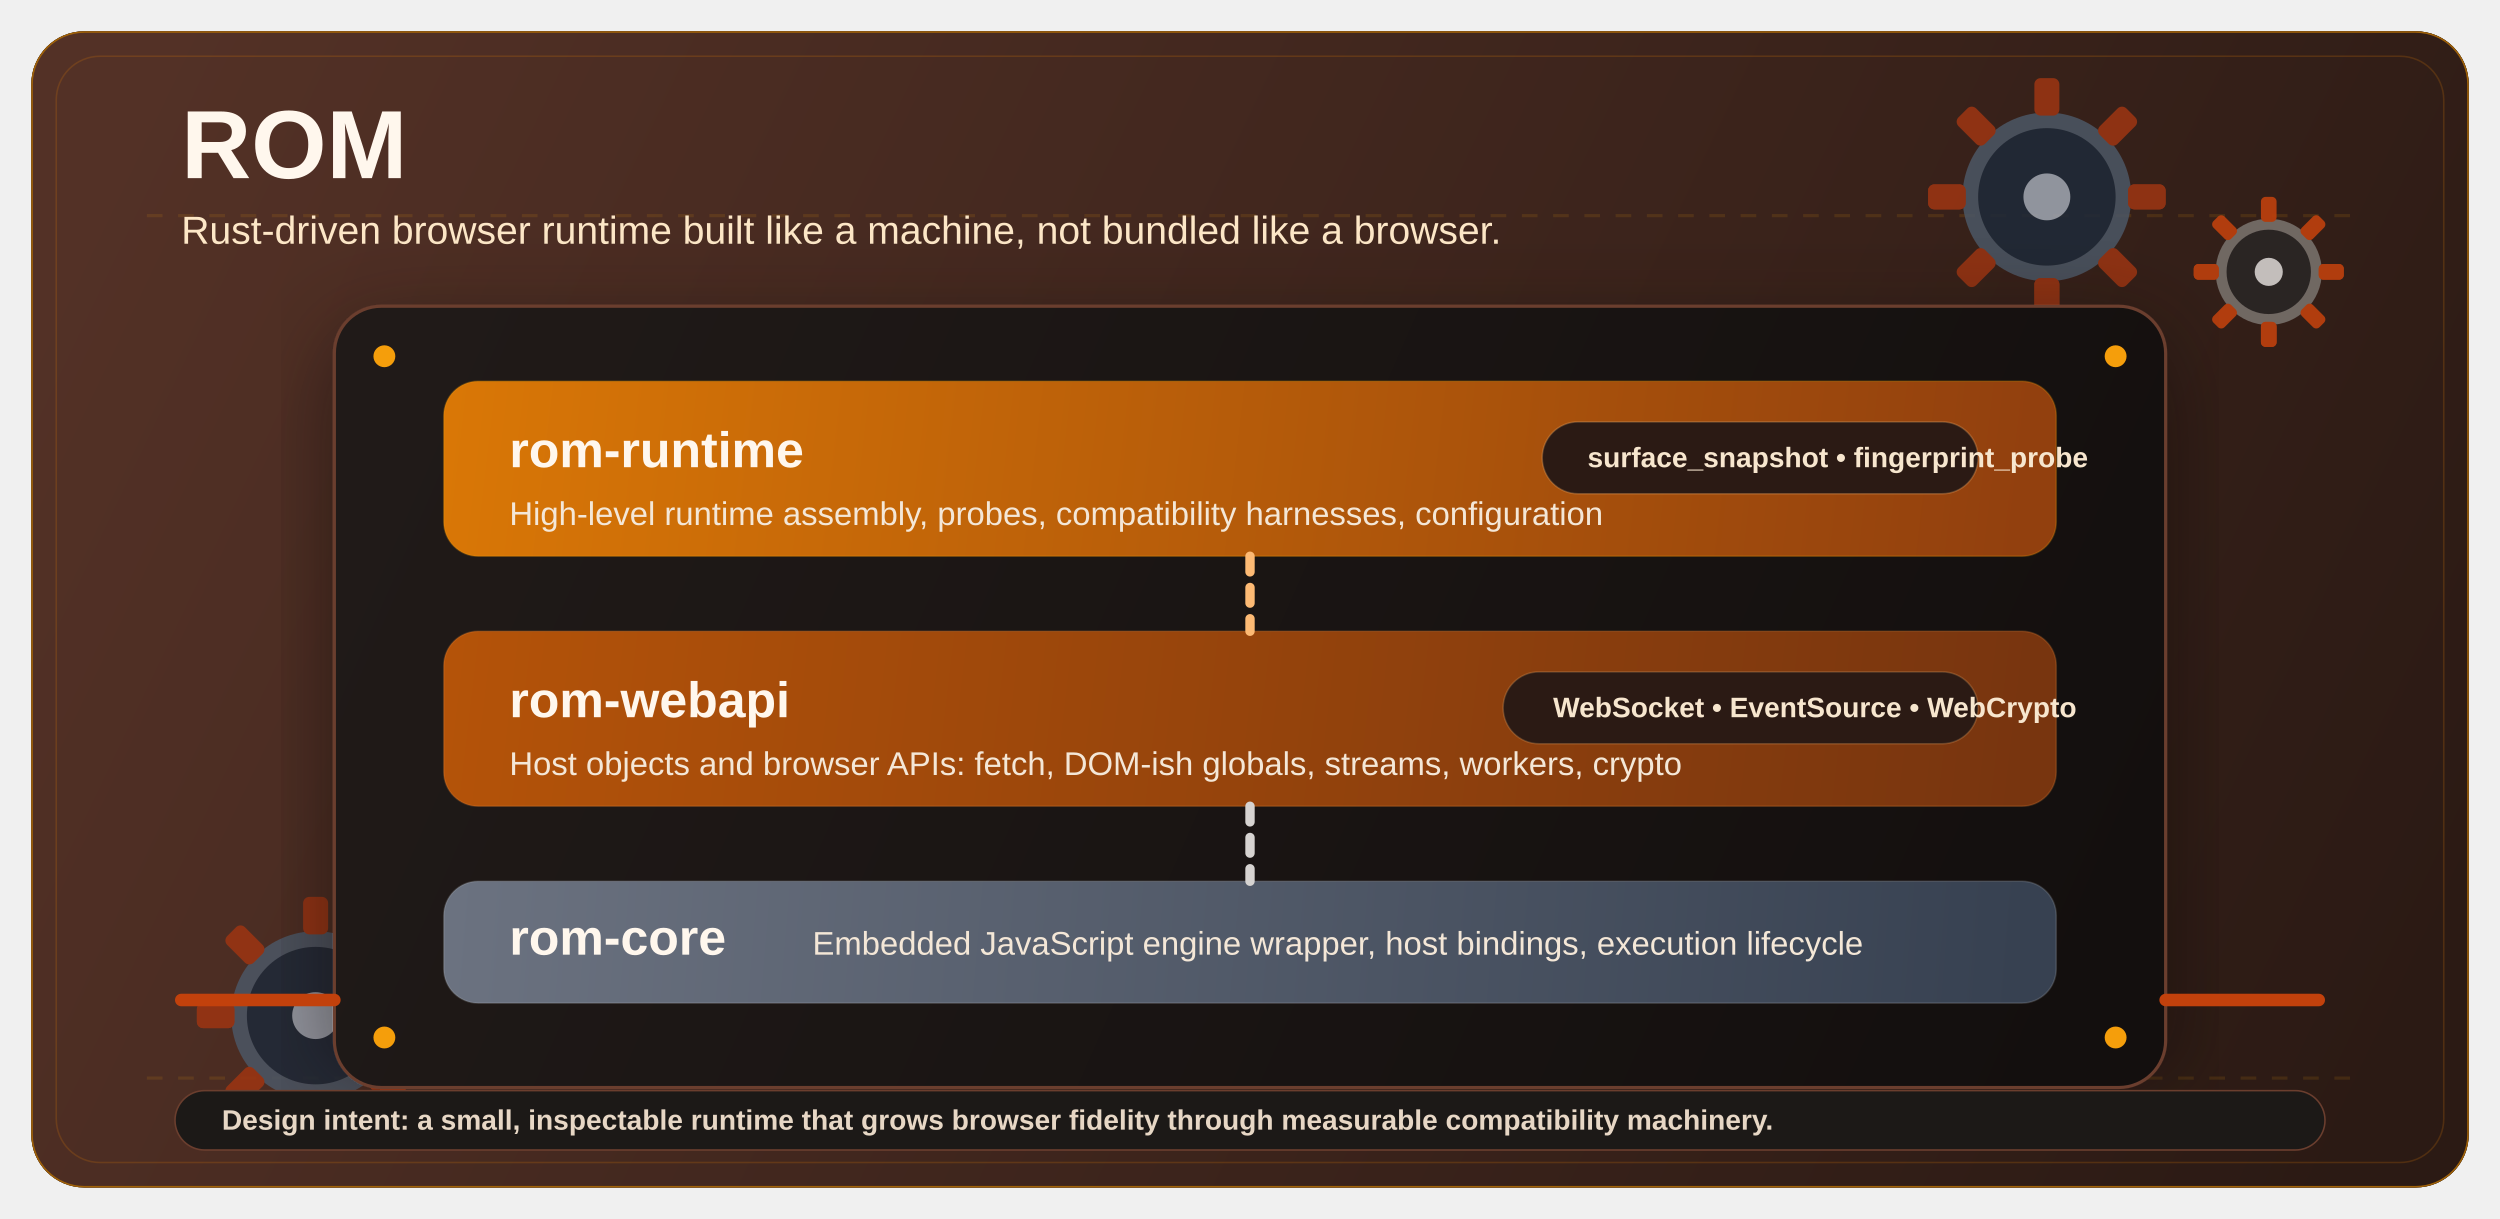
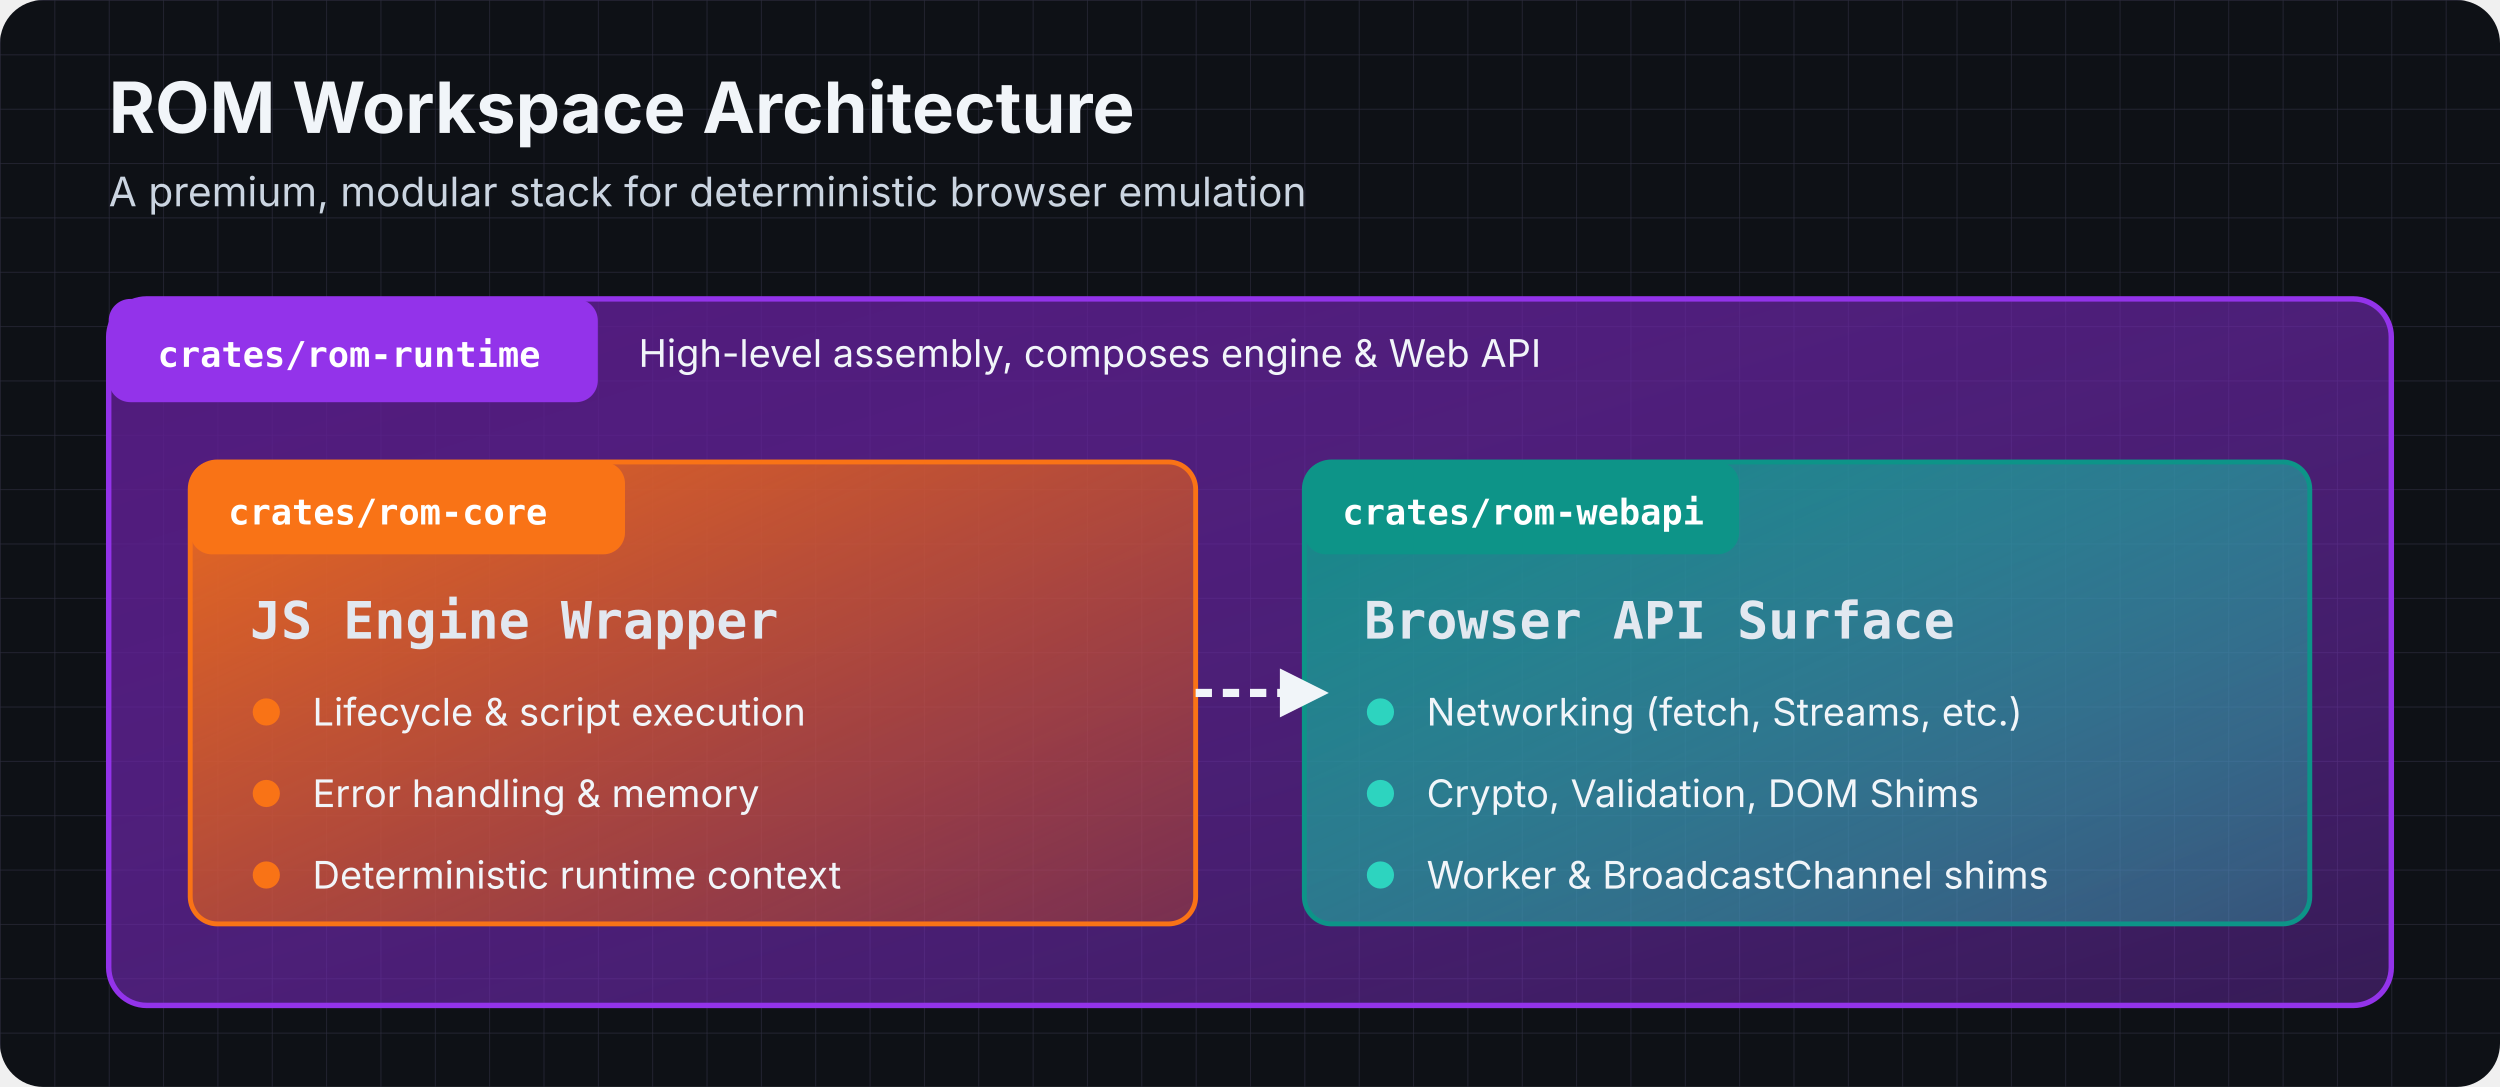
- <svg xmlns="http://www.w3.org/2000/svg" width="1600" height="780" viewBox="0 0 1600 780" fill="none" role="img" aria-labelledby="title desc">
+ <svg xmlns="http://www.w3.org/2000/svg" viewBox="0 0 920 400" width="920" height="400">
  <defs>
-     <linearGradient id="bg" x1="80" y1="40" x2="1520" y2="740" gradientUnits="userSpaceOnUse">
-       <stop stop-color="#16110F" />
-       <stop offset="1" stop-color="#2A1913" />
+     <linearGradient id="gradRuntime" x1="0%" y1="0%" x2="100%" y2="100%">
+       <stop offset="0%" stop-color="#581c87" stop-opacity="0.9" />
+       <stop offset="100%" stop-color="#9333ea" stop-opacity="0.3" />
    </linearGradient>
-     <linearGradient id="frame" x1="90" y1="52" x2="1510" y2="730" gradientUnits="userSpaceOnUse">
-       <stop stop-color="#533126" />
-       <stop offset="1" stop-color="#2B1A14" />
+     <linearGradient id="gradCore" x1="0%" y1="0%" x2="100%" y2="100%">
+       <stop offset="0%" stop-color="#f97316" stop-opacity="0.9" />
+       <stop offset="100%" stop-color="#ea580c" stop-opacity="0.3" />
    </linearGradient>
-     <linearGradient id="metal" x1="260" y1="220" x2="1330" y2="690" gradientUnits="userSpaceOnUse">
-       <stop stop-color="#201A18" />
-       <stop offset="1" stop-color="#130F0E" />
+     <linearGradient id="gradApi" x1="0%" y1="0%" x2="100%" y2="100%">
+       <stop offset="0%" stop-color="#0d9488" stop-opacity="0.9" />
+       <stop offset="100%" stop-color="#2dd4bf" stop-opacity="0.3" />
    </linearGradient>
-     <linearGradient id="runtime" x1="290" y1="242" x2="1290" y2="360" gradientUnits="userSpaceOnUse">
-       <stop stop-color="#D97706" />
-       <stop offset="1" stop-color="#92400E" />
-     </linearGradient>
-     <linearGradient id="webapi" x1="290" y1="402" x2="1290" y2="520" gradientUnits="userSpaceOnUse">
-       <stop stop-color="#B45309" />
-       <stop offset="1" stop-color="#78350F" />
-     </linearGradient>
-     <linearGradient id="core" x1="290" y1="562" x2="1290" y2="648" gradientUnits="userSpaceOnUse">
-       <stop stop-color="#6B7280" />
-       <stop offset="1" stop-color="#374151" />
-     </linearGradient>
-     <filter id="shadow" x="180" y="140" width="1240" height="560" filterUnits="userSpaceOnUse" color-interpolation-filters="sRGB">
-       <feFlood flood-opacity="0" result="BackgroundImageFix" />
-       <feColorMatrix in="SourceAlpha" type="matrix" values="0 0 0 0 0 0 0 0 0 0 0 0 0 0 0 0 0 0 127 0" result="hardAlpha" />
-       <feOffset dy="18" />
-       <feGaussianBlur stdDeviation="30" />
-       <feComposite in2="hardAlpha" operator="out" />
-       <feColorMatrix type="matrix" values="0 0 0 0 0.05 0 0 0 0 0.03 0 0 0 0 0.02 0 0 0 0.48 0" />
-       <feBlend mode="normal" in2="BackgroundImageFix" result="effect1_dropShadow_1_1" />
-       <feBlend mode="normal" in="SourceGraphic" in2="effect1_dropShadow_1_1" result="shape" />
-     </filter>
-     <clipPath id="clip">
-       <rect x="20" y="20" width="1560" height="740" rx="34" />
-     </clipPath>
    <style>
-       .title { font: 700 62px 'Segoe UI', Arial, sans-serif; fill: #FFF7ED; }
-       .subtitle { font: 400 25px 'Segoe UI', Arial, sans-serif; fill: #FDE7C7; }
-       .label { font: 700 32px 'Segoe UI', Arial, sans-serif; fill: #FFF7ED; }
-       .body { font: 500 21px 'Segoe UI', Arial, sans-serif; fill: #F4E7D7; }
-       .chip { font: 700 18px 'Segoe UI', Arial, sans-serif; fill: #F7E6CE; }
-       .small { font: 600 18px 'Segoe UI', Arial, sans-serif; fill: #E7D7C5; }
+       .title { font-family: system-ui, -apple-system, sans-serif; font-size: 26px; font-weight: 700; fill: #f1f5f9; }
+       .subtitle { font-family: system-ui, -apple-system, sans-serif; font-size: 15px; fill: #cbd5e1; }
+       .box-title { font-family: monospace; font-size: 19px; font-weight: 600; fill: #e2e8f0; }
+       .box-text { font-family: system-ui, -apple-system, sans-serif; font-size: 14px; fill: #f1f5f9; }
+       .badge { font-family: monospace; font-size: 13px; font-weight: bold; fill: #ffffff; }
+       .icon { fill: #f97316; } /* Rust icon color */
    </style>
-     <g id="gearLarge">
-       <circle r="54" fill="#4B5563" />
-       <circle r="44" fill="#1F2937" />
-       <circle r="15" fill="#9CA3AF" />
-       <rect x="-8" y="-76" width="16" height="24" rx="4" fill="#9A3412" />
-       <rect x="-8" y="52" width="16" height="24" rx="4" fill="#9A3412" />
-       <rect x="52" y="-8" width="24" height="16" rx="4" fill="#9A3412" />
-       <rect x="-76" y="-8" width="24" height="16" rx="4" fill="#9A3412" />
-       <rect x="-8" y="-76" width="16" height="24" rx="4" transform="rotate(45)" fill="#9A3412" />
-       <rect x="-8" y="-76" width="16" height="24" rx="4" transform="rotate(90)" fill="#9A3412" />
-       <rect x="-8" y="-76" width="16" height="24" rx="4" transform="rotate(135)" fill="#9A3412" />
-       <rect x="-8" y="-76" width="16" height="24" rx="4" transform="rotate(180)" fill="#9A3412" />
-       <rect x="-8" y="-76" width="16" height="24" rx="4" transform="rotate(225)" fill="#9A3412" />
-       <rect x="-8" y="-76" width="16" height="24" rx="4" transform="rotate(270)" fill="#9A3412" />
-       <rect x="-8" y="-76" width="16" height="24" rx="4" transform="rotate(315)" fill="#9A3412" />
-     </g>
-     <g id="gearSmall">
-       <circle r="34" fill="#78716C" />
-       <circle r="27" fill="#292524" />
-       <circle r="9" fill="#D6D3D1" />
-       <rect x="-5" y="-48" width="10" height="16" rx="3" fill="#C2410C" />
-       <rect x="-5" y="32" width="10" height="16" rx="3" fill="#C2410C" />
-       <rect x="32" y="-5" width="16" height="10" rx="3" fill="#C2410C" />
-       <rect x="-48" y="-5" width="16" height="10" rx="3" fill="#C2410C" />
-       <rect x="-5" y="-48" width="10" height="16" rx="3" transform="rotate(45)" fill="#C2410C" />
-       <rect x="-5" y="-48" width="10" height="16" rx="3" transform="rotate(90)" fill="#C2410C" />
-       <rect x="-5" y="-48" width="10" height="16" rx="3" transform="rotate(135)" fill="#C2410C" />
-       <rect x="-5" y="-48" width="10" height="16" rx="3" transform="rotate(180)" fill="#C2410C" />
-       <rect x="-5" y="-48" width="10" height="16" rx="3" transform="rotate(225)" fill="#C2410C" />
-       <rect x="-5" y="-48" width="10" height="16" rx="3" transform="rotate(270)" fill="#C2410C" />
-       <rect x="-5" y="-48" width="10" height="16" rx="3" transform="rotate(315)" fill="#C2410C" />
-     </g>
  </defs>
-   <g clip-path="url(#clip)">
-     <rect width="1600" height="780" fill="url(#bg)" />
-     <rect x="20" y="20" width="1560" height="740" rx="34" fill="url(#frame)" stroke="#A16207" stroke-width="2" />
-     <rect x="36" y="36" width="1528" height="708" rx="28" fill="none" stroke="#D97706" stroke-opacity="0.22" />
-     <path d="M94 138H1506" stroke="#F59E0B" stroke-opacity="0.12" stroke-width="2" stroke-dasharray="10 10" />
-     <path d="M94 690H1506" stroke="#F59E0B" stroke-opacity="0.12" stroke-width="2" stroke-dasharray="10 10" />
-     <g opacity="0.88">
-       <use href="#gearLarge" transform="translate(1310 126)" />
-       <use href="#gearSmall" transform="translate(1452 174)" />
-       <use href="#gearLarge" transform="translate(202 650)" />
-       <use href="#gearSmall" transform="translate(310 574)" />
-     </g>
-     <text x="116" y="114" class="title">ROM</text>
-     <text x="116" y="156" class="subtitle">Rust-driven browser runtime built like a machine, not bundled like a browser.</text>
-     <g filter="url(#shadow)">
-       <rect x="214" y="196" width="1172" height="500" rx="30" fill="url(#metal)" stroke="#6B3E2E" stroke-width="2" />
-       <circle cx="246" cy="228" r="7" fill="#F59E0B" />
-       <circle cx="1354" cy="228" r="7" fill="#F59E0B" />
-       <circle cx="246" cy="664" r="7" fill="#F59E0B" />
-       <circle cx="1354" cy="664" r="7" fill="#F59E0B" />
-       <rect x="284" y="244" width="1032" height="112" rx="22" fill="url(#runtime)" stroke="#F59E0B" stroke-opacity="0.26" />
-       <text x="326" y="299" class="label">rom-runtime</text>
-       <text x="326" y="336" class="body">High-level runtime assembly, probes, compatibility harnesses, configuration</text>
-       <rect x="987" y="270" width="279" height="46" rx="23" fill="#2B1A14" stroke="#FDBA74" stroke-opacity="0.28" />
-       <text x="1016" y="299" class="chip">surface_snapshot • fingerprint_probe</text>
-       <rect x="284" y="404" width="1032" height="112" rx="22" fill="url(#webapi)" stroke="#FB923C" stroke-opacity="0.22" />
-       <text x="326" y="459" class="label">rom-webapi</text>
-       <text x="326" y="496" class="body">Host objects and browser APIs: fetch, DOM-ish globals, streams, workers, crypto</text>
-       <rect x="962" y="430" width="304" height="46" rx="23" fill="#2B1A14" stroke="#FDBA74" stroke-opacity="0.24" />
-       <text x="994" y="459" class="chip">WebSocket • EventSource • WebCrypto</text>
-       <rect x="284" y="564" width="1032" height="78" rx="22" fill="url(#core)" stroke="#D1D5DB" stroke-opacity="0.18" />
-       <text x="326" y="611" class="label">rom-core</text>
-       <text x="520" y="611" class="body">Embedded JavaScript engine wrapper, host bindings, execution lifecycle</text>
-     </g>
-     <path d="M800 356V404" stroke="#FDBA74" stroke-width="6" stroke-linecap="round" stroke-dasharray="10 10" />
-     <path d="M800 516V564" stroke="#D6D3D1" stroke-width="6" stroke-linecap="round" stroke-dasharray="10 10" />
-     <path d="M116 640H214" stroke="#C2410C" stroke-width="8" stroke-linecap="round" />
-     <path d="M1386 640H1484" stroke="#C2410C" stroke-width="8" stroke-linecap="round" />
-     <rect x="112" y="698" width="1376" height="38" rx="19" fill="#1C1917" stroke="#6B3E2E" />
-     <text x="142" y="723" class="small">Design intent: a small, inspectable runtime that grows browser fidelity through measurable compatibility machinery.</text>
+   <rect width="100%" height="100%" fill="#0e1116" rx="16" />
+   <pattern id="grid" width="20" height="20" patternUnits="userSpaceOnUse">
+     <path d="M 20 0 L 0 0 0 20" fill="none" stroke="#2a2a3a" stroke-width="0.5" />
+   </pattern>
+   <rect width="100%" height="100%" fill="url(#grid)" rx="16" />
+   <g transform="translate(40, 30)">
+     <text x="0" y="0" class="title" dominant-baseline="hanging">ROM Workspace Architecture</text>
+     <text x="0" y="35" class="subtitle" dominant-baseline="hanging">A premium, modular stack for deterministic browser emulation</text>
  </g>
+   <rect x="40" y="110" width="840" height="260" rx="14" fill="url(#gradRuntime)" stroke="#9333ea" stroke-width="2" />
+   <rect x="40" y="110" width="180" height="38" rx="8" fill="#9333ea" />
+   <text x="58" y="135" class="badge">crates/rom-runtime</text>
+   <text x="235" y="135" class="box-text">High-level assembly, composes engine &amp; Web API</text>
+   <g transform="translate(70, 170)">
+     <rect x="0" y="0" width="370" height="170" rx="10" fill="url(#gradCore)" stroke="#f97316" stroke-width="1.8" />
+     <rect x="0" y="0" width="160" height="34" rx="8" fill="#f97316" />
+     <text x="14" y="23" class="badge">crates/rom-core</text>
+     <text x="22" y="65" class="box-title">JS Engine Wrapper</text>
+     <circle cx="28" cy="92" r="5" fill="#f97316" />
+     <text x="45" y="97" class="box-text">Lifecycle &amp; script execution</text>
+     <circle cx="28" cy="122" r="5" fill="#f97316" />
+     <text x="45" y="127" class="box-text">Error handling &amp; memory</text>
+     <circle cx="28" cy="152" r="5" fill="#f97316" />
+     <text x="45" y="157" class="box-text">Deterministic runtime context</text>
+     <rect x="410" y="0" width="370" height="170" rx="10" fill="url(#gradApi)" stroke="#0d9488" stroke-width="1.8" />
+     <rect x="410" y="0" width="160" height="34" rx="8" fill="#0d9488" />
+     <text x="424" y="23" class="badge">crates/rom-webapi</text>
+     <text x="432" y="65" class="box-title">Browser API Surface</text>
+     <circle cx="438" cy="92" r="5" fill="#2dd4bf" />
+     <text x="455" y="97" class="box-text">Networking (fetch, Streams, etc.)</text>
+     <circle cx="438" cy="122" r="5" fill="#2dd4bf" />
+     <text x="455" y="127" class="box-text">Crypto, Validation, DOM Shims</text>
+     <circle cx="438" cy="152" r="5" fill="#2dd4bf" />
+     <text x="455" y="157" class="box-text">Worker &amp; BroadcastChannel shims</text>
+   </g>
+   <path d="M 440 255 L 480 255" stroke="#f1f5f9" stroke-width="3" stroke-dasharray="6 4" marker-end="url(#premium_arrow)" />
+   <defs>
+     <marker id="premium_arrow" viewBox="0 0 10 10" refX="5" refY="5" markerWidth="6" markerHeight="6" orient="auto-start-reverse">
+       <path d="M 0 0 L 10 5 L 0 10 z" fill="#f1f5f9" />
+     </marker>
+   </defs>
</svg>
